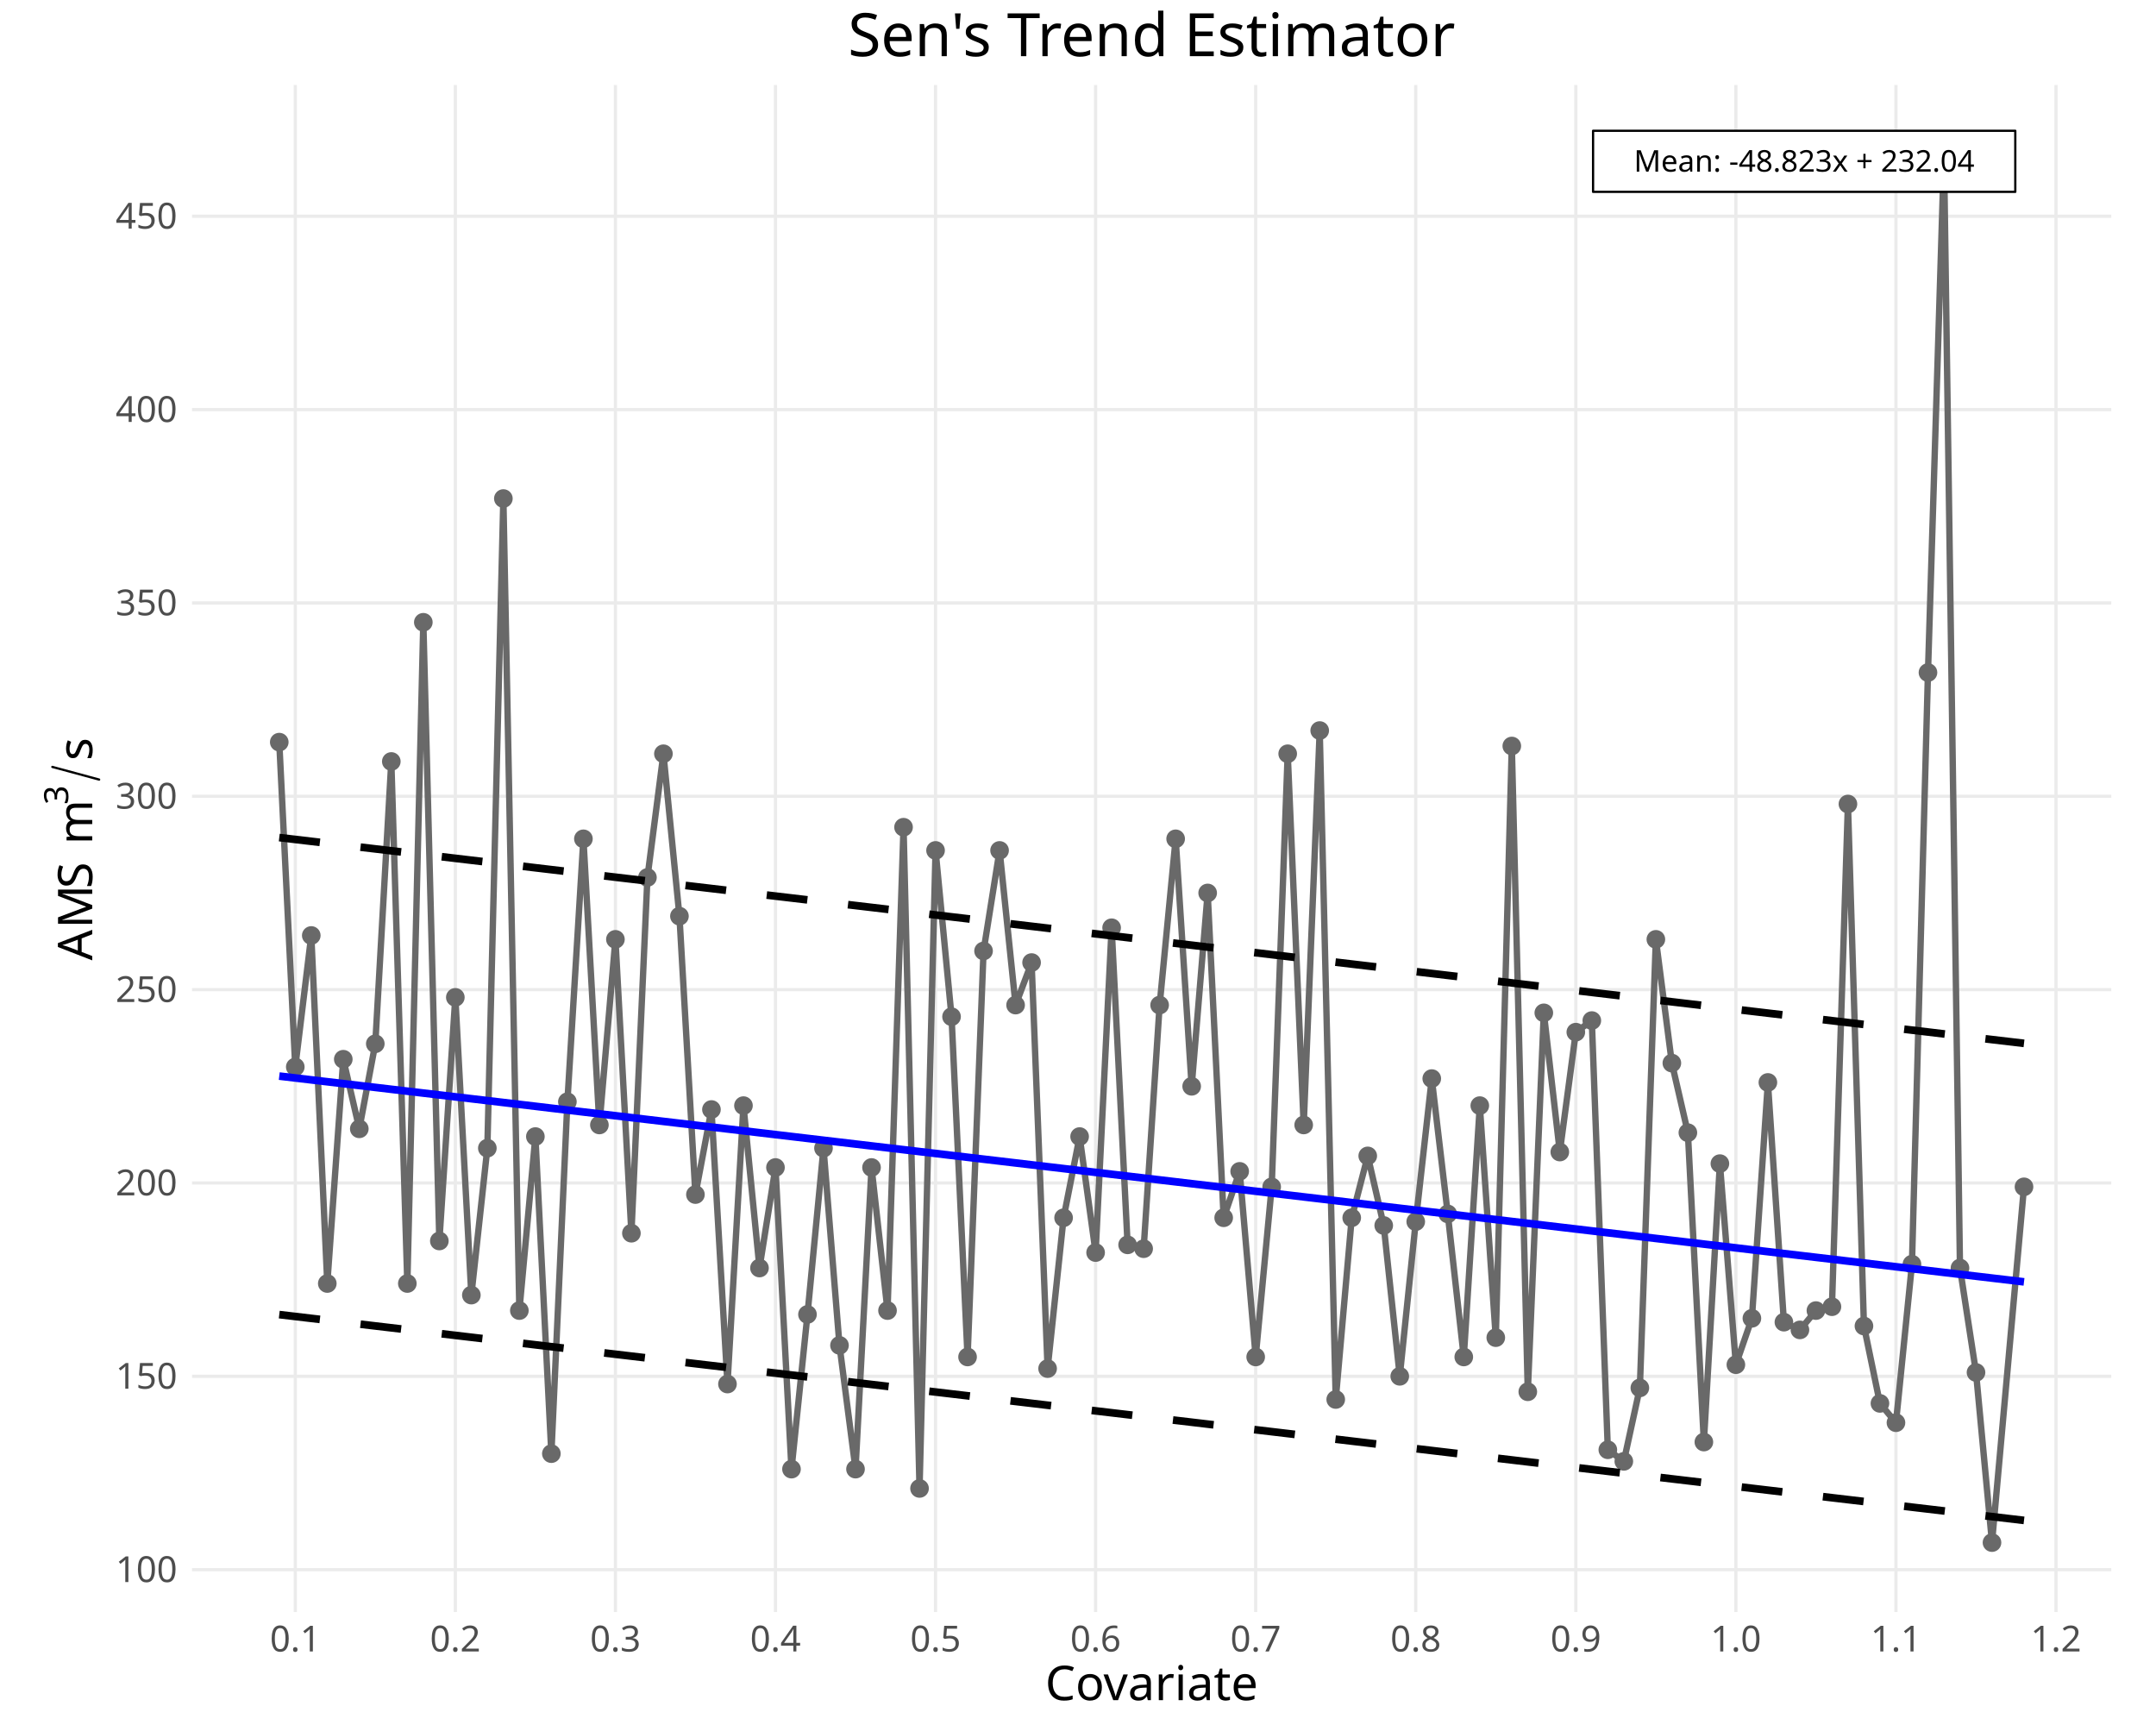
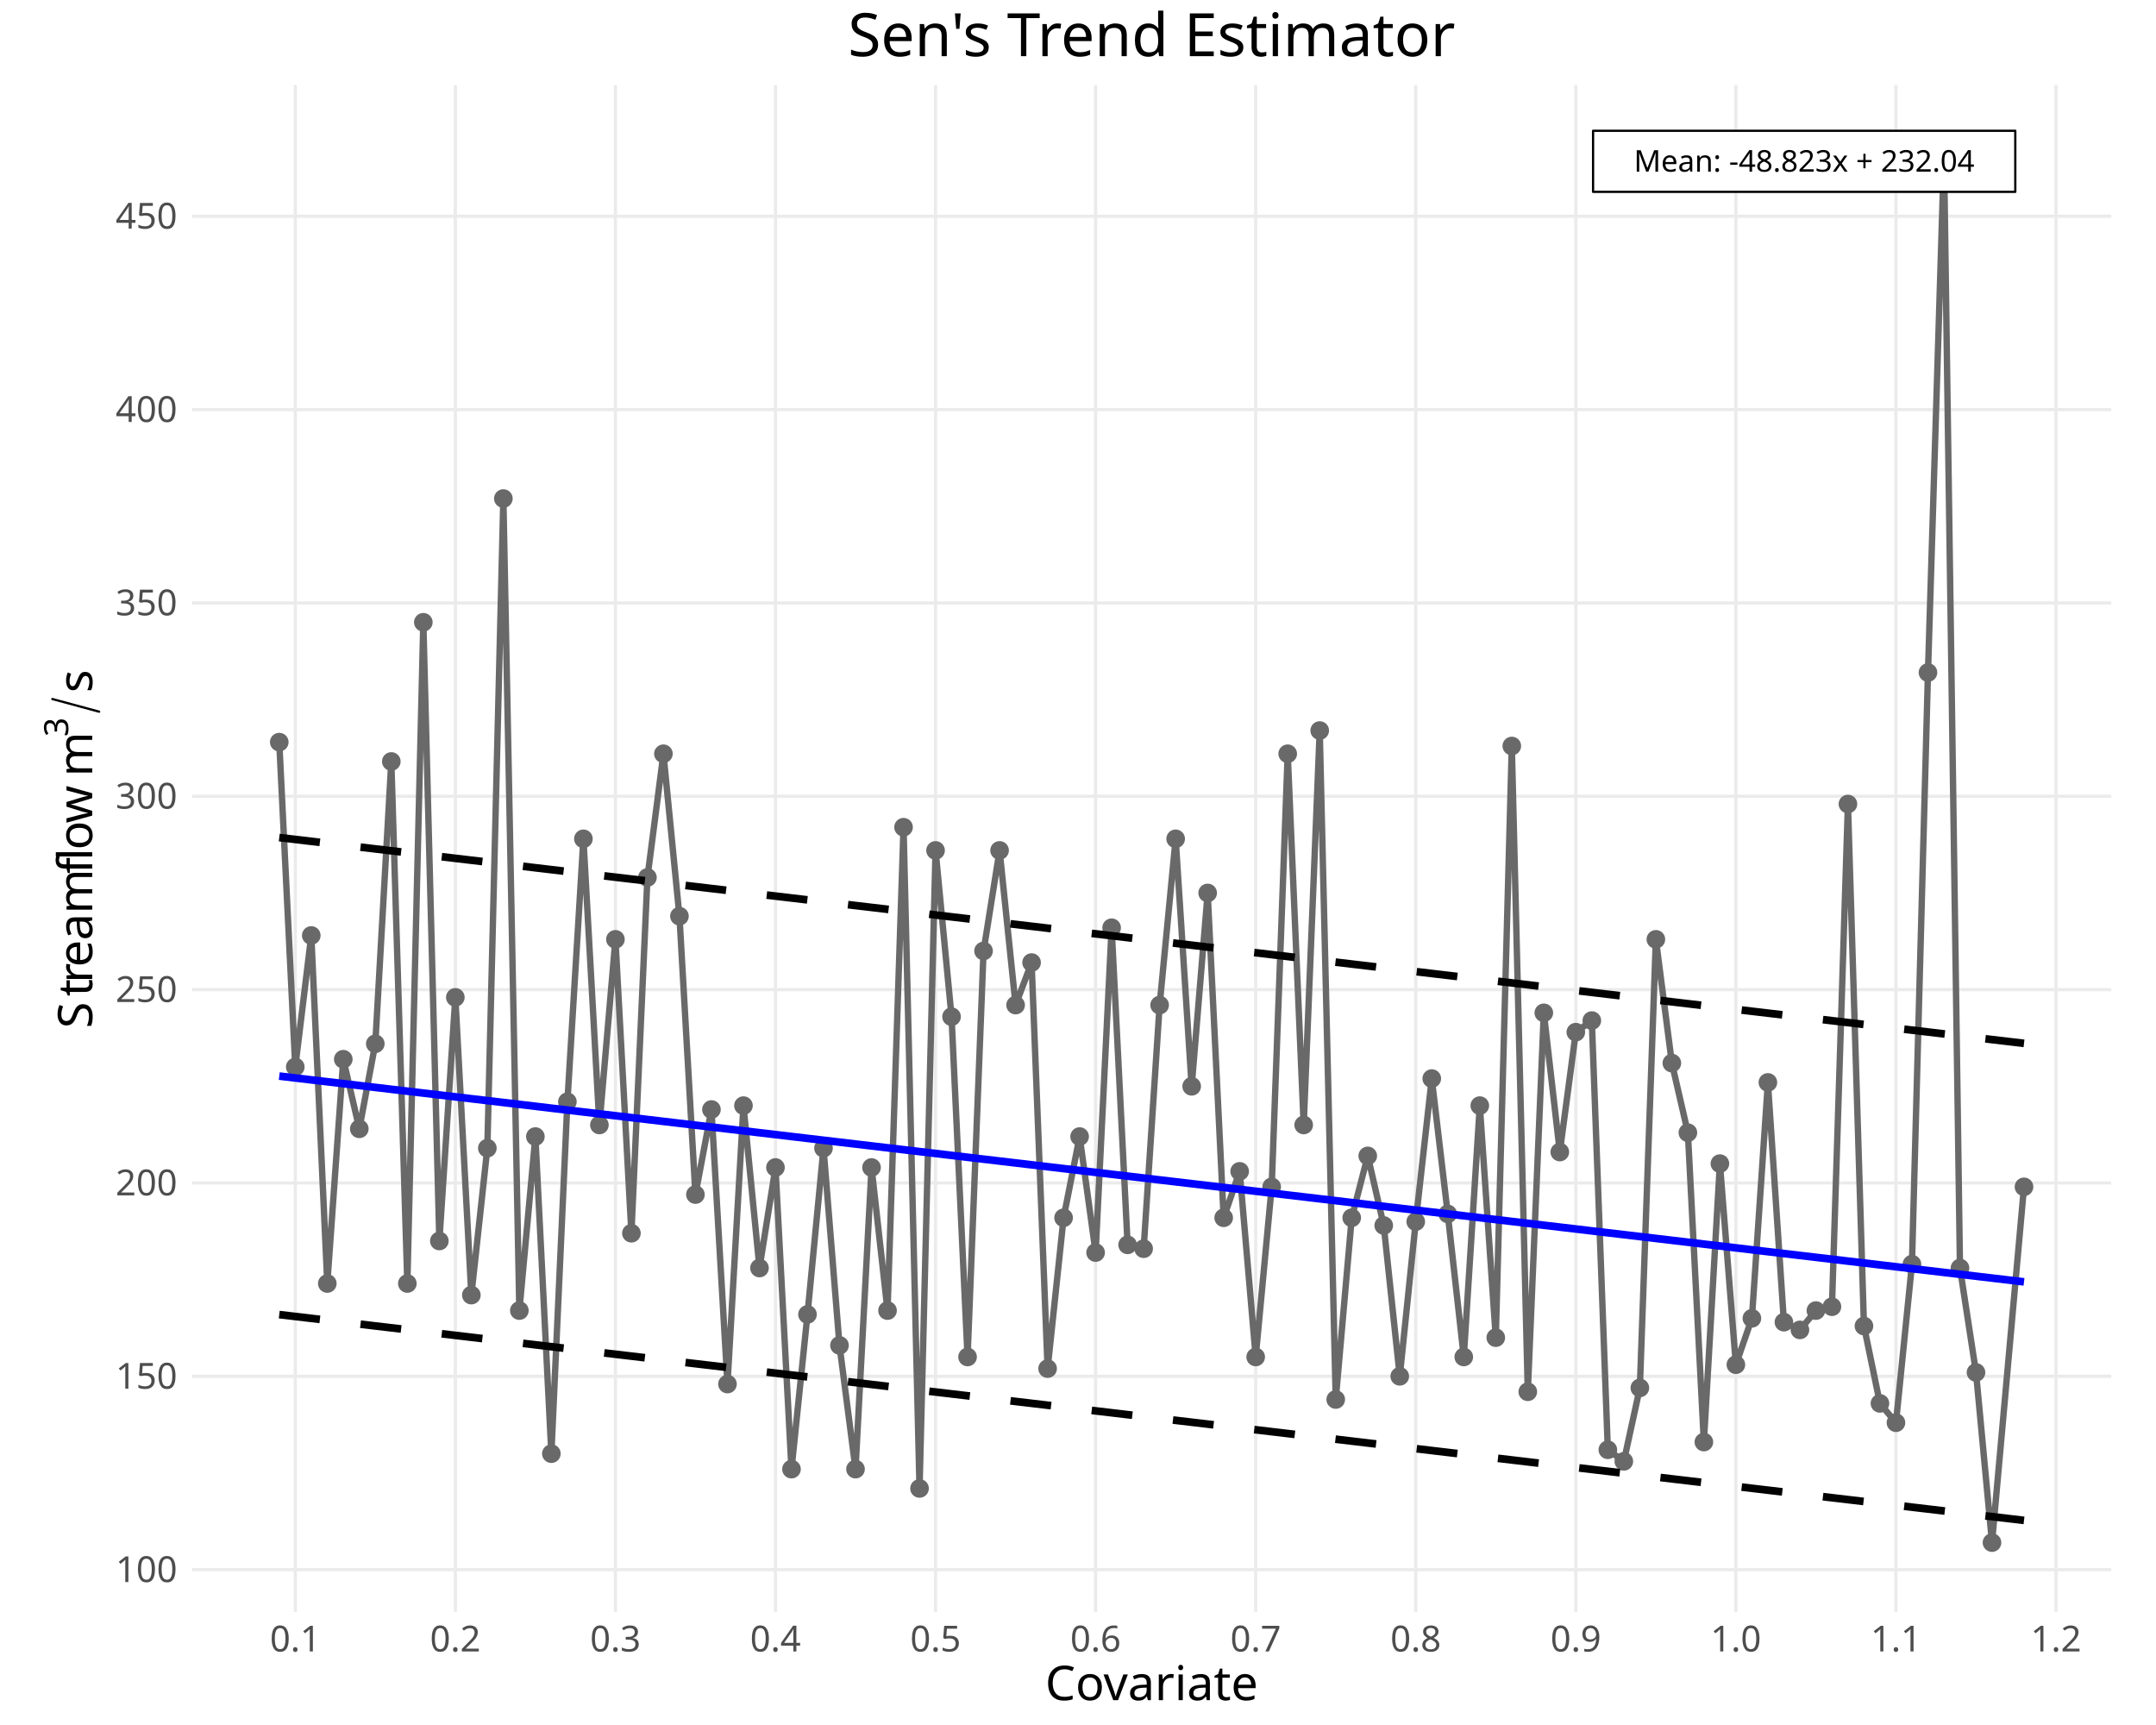
<svg xmlns="http://www.w3.org/2000/svg" class="svglite" data-engine-version="2.0" width="720.00pt" height="576.00pt" viewBox="0 0 720.00 576.00">
  <defs>
    <style type="text/css">
    .svglite line, .svglite polyline, .svglite polygon, .svglite path, .svglite rect, .svglite circle {
      fill: none;
      stroke: #000000;
      stroke-linecap: round;
      stroke-linejoin: round;
      stroke-miterlimit: 10.00;
    }
  </style>
  </defs>
  <rect width="100%" height="100%" style="stroke: none; fill: #FFFFFF;" />
  <defs>
    <clipPath id="cpMC4wMHw3MjAuMDB8MC4wMHw1NzYuMDA=">
      <rect x="0.00" y="0.00" width="720.00" height="576.00" />
    </clipPath>
  </defs>
  <g clip-path="url(#cpMC4wMHw3MjAuMDB8MC4wMHw1NzYuMDA=)">
    <rect x="0" y="0.00" width="720.00" height="576.00" style="stroke-width: 1.07; stroke: none; fill: #FFFFFF;" />
  </g>
  <defs>
    <clipPath id="cpNjQuMTN8NzA1LjA2fDI4LjM4fDUzOC4yNw==">
      <rect x="64.13" y="28.38" width="640.93" height="509.89" />
    </clipPath>
  </defs>
  <g clip-path="url(#cpNjQuMTN8NzA1LjA2fDI4LjM4fDUzOC4yNw==)">
    <polyline points="64.13,524.13 705.06,524.13 " style="stroke-width: 1.07; stroke: #EBEBEB; stroke-linecap: butt;" />
    <polyline points="64.13,459.57 705.06,459.57 " style="stroke-width: 1.07; stroke: #EBEBEB; stroke-linecap: butt;" />
    <polyline points="64.13,395.01 705.06,395.01 " style="stroke-width: 1.07; stroke: #EBEBEB; stroke-linecap: butt;" />
    <polyline points="64.13,330.45 705.06,330.45 " style="stroke-width: 1.07; stroke: #EBEBEB; stroke-linecap: butt;" />
    <polyline points="64.13,265.89 705.06,265.89 " style="stroke-width: 1.07; stroke: #EBEBEB; stroke-linecap: butt;" />
    <polyline points="64.13,201.33 705.06,201.33 " style="stroke-width: 1.07; stroke: #EBEBEB; stroke-linecap: butt;" />
    <polyline points="64.13,136.77 705.06,136.77 " style="stroke-width: 1.07; stroke: #EBEBEB; stroke-linecap: butt;" />
    <polyline points="64.13,72.21 705.06,72.21 " style="stroke-width: 1.07; stroke: #EBEBEB; stroke-linecap: butt;" />
    <polyline points="98.61,538.27 98.61,28.38 " style="stroke-width: 1.07; stroke: #EBEBEB; stroke-linecap: butt;" />
    <polyline points="152.06,538.27 152.06,28.38 " style="stroke-width: 1.07; stroke: #EBEBEB; stroke-linecap: butt;" />
    <polyline points="205.52,538.27 205.52,28.38 " style="stroke-width: 1.07; stroke: #EBEBEB; stroke-linecap: butt;" />
    <polyline points="258.97,538.27 258.97,28.38 " style="stroke-width: 1.07; stroke: #EBEBEB; stroke-linecap: butt;" />
    <polyline points="312.43,538.27 312.43,28.38 " style="stroke-width: 1.07; stroke: #EBEBEB; stroke-linecap: butt;" />
    <polyline points="365.88,538.27 365.88,28.38 " style="stroke-width: 1.07; stroke: #EBEBEB; stroke-linecap: butt;" />
    <polyline points="419.34,538.27 419.34,28.38 " style="stroke-width: 1.07; stroke: #EBEBEB; stroke-linecap: butt;" />
    <polyline points="472.79,538.27 472.79,28.38 " style="stroke-width: 1.07; stroke: #EBEBEB; stroke-linecap: butt;" />
    <polyline points="526.25,538.27 526.25,28.38 " style="stroke-width: 1.07; stroke: #EBEBEB; stroke-linecap: butt;" />
    <polyline points="579.70,538.27 579.70,28.38 " style="stroke-width: 1.07; stroke: #EBEBEB; stroke-linecap: butt;" />
    <polyline points="633.16,538.27 633.16,28.38 " style="stroke-width: 1.07; stroke: #EBEBEB; stroke-linecap: butt;" />
    <polyline points="686.61,538.27 686.61,28.38 " style="stroke-width: 1.07; stroke: #EBEBEB; stroke-linecap: butt;" />
    <circle cx="93.26" cy="247.81" r="2.76" style="stroke-width: 0.71; stroke: #696969; fill: #696969;" />
    <circle cx="98.61" cy="356.27" r="2.76" style="stroke-width: 0.71; stroke: #696969; fill: #696969;" />
    <circle cx="103.95" cy="312.37" r="2.76" style="stroke-width: 0.71; stroke: #696969; fill: #696969;" />
    <circle cx="109.30" cy="428.58" r="2.76" style="stroke-width: 0.71; stroke: #696969; fill: #696969;" />
    <circle cx="114.64" cy="353.69" r="2.76" style="stroke-width: 0.71; stroke: #696969; fill: #696969;" />
    <circle cx="119.99" cy="376.93" r="2.76" style="stroke-width: 0.71; stroke: #696969; fill: #696969;" />
    <circle cx="125.33" cy="348.53" r="2.76" style="stroke-width: 0.71; stroke: #696969; fill: #696969;" />
    <circle cx="130.68" cy="254.27" r="2.76" style="stroke-width: 0.71; stroke: #696969; fill: #696969;" />
    <circle cx="136.03" cy="428.58" r="2.76" style="stroke-width: 0.71; stroke: #696969; fill: #696969;" />
    <circle cx="141.37" cy="207.79" r="2.76" style="stroke-width: 0.71; stroke: #696969; fill: #696969;" />
    <circle cx="146.72" cy="414.38" r="2.76" style="stroke-width: 0.71; stroke: #696969; fill: #696969;" />
    <circle cx="152.06" cy="333.03" r="2.76" style="stroke-width: 0.71; stroke: #696969; fill: #696969;" />
    <circle cx="157.41" cy="432.45" r="2.76" style="stroke-width: 0.71; stroke: #696969; fill: #696969;" />
    <circle cx="162.75" cy="383.39" r="2.76" style="stroke-width: 0.71; stroke: #696969; fill: #696969;" />
    <circle cx="168.10" cy="166.47" r="2.76" style="stroke-width: 0.71; stroke: #696969; fill: #696969;" />
    <circle cx="173.44" cy="437.62" r="2.76" style="stroke-width: 0.71; stroke: #696969; fill: #696969;" />
    <circle cx="178.79" cy="379.51" r="2.76" style="stroke-width: 0.71; stroke: #696969; fill: #696969;" />
    <circle cx="184.13" cy="485.39" r="2.76" style="stroke-width: 0.71; stroke: #696969; fill: #696969;" />
    <circle cx="189.48" cy="367.89" r="2.76" style="stroke-width: 0.71; stroke: #696969; fill: #696969;" />
    <circle cx="194.83" cy="280.09" r="2.76" style="stroke-width: 0.71; stroke: #696969; fill: #696969;" />
    <circle cx="200.17" cy="375.64" r="2.76" style="stroke-width: 0.71; stroke: #696969; fill: #696969;" />
    <circle cx="205.52" cy="313.66" r="2.76" style="stroke-width: 0.71; stroke: #696969; fill: #696969;" />
    <circle cx="210.86" cy="411.79" r="2.76" style="stroke-width: 0.71; stroke: #696969; fill: #696969;" />
    <circle cx="216.21" cy="293.00" r="2.76" style="stroke-width: 0.71; stroke: #696969; fill: #696969;" />
    <circle cx="221.55" cy="251.69" r="2.76" style="stroke-width: 0.71; stroke: #696969; fill: #696969;" />
    <circle cx="226.90" cy="305.92" r="2.76" style="stroke-width: 0.71; stroke: #696969; fill: #696969;" />
    <circle cx="232.24" cy="398.88" r="2.76" style="stroke-width: 0.71; stroke: #696969; fill: #696969;" />
    <circle cx="237.59" cy="370.48" r="2.76" style="stroke-width: 0.71; stroke: #696969; fill: #696969;" />
    <circle cx="242.94" cy="462.15" r="2.76" style="stroke-width: 0.71; stroke: #696969; fill: #696969;" />
    <circle cx="248.28" cy="369.18" r="2.76" style="stroke-width: 0.71; stroke: #696969; fill: #696969;" />
    <circle cx="253.63" cy="423.41" r="2.76" style="stroke-width: 0.71; stroke: #696969; fill: #696969;" />
    <circle cx="258.97" cy="389.84" r="2.76" style="stroke-width: 0.71; stroke: #696969; fill: #696969;" />
    <circle cx="264.32" cy="490.56" r="2.76" style="stroke-width: 0.71; stroke: #696969; fill: #696969;" />
    <circle cx="269.66" cy="438.91" r="2.76" style="stroke-width: 0.71; stroke: #696969; fill: #696969;" />
    <circle cx="275.01" cy="383.39" r="2.76" style="stroke-width: 0.71; stroke: #696969; fill: #696969;" />
    <circle cx="280.35" cy="449.24" r="2.76" style="stroke-width: 0.71; stroke: #696969; fill: #696969;" />
    <circle cx="285.70" cy="490.56" r="2.76" style="stroke-width: 0.71; stroke: #696969; fill: #696969;" />
    <circle cx="291.05" cy="389.84" r="2.76" style="stroke-width: 0.71; stroke: #696969; fill: #696969;" />
    <circle cx="296.39" cy="437.62" r="2.76" style="stroke-width: 0.71; stroke: #696969; fill: #696969;" />
    <circle cx="301.74" cy="276.22" r="2.76" style="stroke-width: 0.71; stroke: #696969; fill: #696969;" />
    <circle cx="307.08" cy="497.01" r="2.76" style="stroke-width: 0.71; stroke: #696969; fill: #696969;" />
    <circle cx="312.43" cy="283.97" r="2.76" style="stroke-width: 0.71; stroke: #696969; fill: #696969;" />
    <circle cx="317.77" cy="339.49" r="2.76" style="stroke-width: 0.71; stroke: #696969; fill: #696969;" />
    <circle cx="323.12" cy="453.11" r="2.76" style="stroke-width: 0.71; stroke: #696969; fill: #696969;" />
    <circle cx="328.46" cy="317.54" r="2.76" style="stroke-width: 0.71; stroke: #696969; fill: #696969;" />
    <circle cx="333.81" cy="283.97" r="2.76" style="stroke-width: 0.71; stroke: #696969; fill: #696969;" />
    <circle cx="339.16" cy="335.61" r="2.76" style="stroke-width: 0.71; stroke: #696969; fill: #696969;" />
    <circle cx="344.50" cy="321.41" r="2.76" style="stroke-width: 0.71; stroke: #696969; fill: #696969;" />
    <circle cx="349.85" cy="456.99" r="2.76" style="stroke-width: 0.71; stroke: #696969; fill: #696969;" />
    <circle cx="355.19" cy="406.63" r="2.76" style="stroke-width: 0.71; stroke: #696969; fill: #696969;" />
    <circle cx="360.54" cy="379.51" r="2.76" style="stroke-width: 0.71; stroke: #696969; fill: #696969;" />
    <circle cx="365.88" cy="418.25" r="2.76" style="stroke-width: 0.71; stroke: #696969; fill: #696969;" />
    <circle cx="371.23" cy="309.79" r="2.76" style="stroke-width: 0.71; stroke: #696969; fill: #696969;" />
    <circle cx="376.57" cy="415.67" r="2.76" style="stroke-width: 0.71; stroke: #696969; fill: #696969;" />
    <circle cx="381.92" cy="416.96" r="2.76" style="stroke-width: 0.71; stroke: #696969; fill: #696969;" />
    <circle cx="387.26" cy="335.61" r="2.76" style="stroke-width: 0.71; stroke: #696969; fill: #696969;" />
    <circle cx="392.61" cy="280.09" r="2.76" style="stroke-width: 0.71; stroke: #696969; fill: #696969;" />
    <circle cx="397.96" cy="362.73" r="2.76" style="stroke-width: 0.71; stroke: #696969; fill: #696969;" />
    <circle cx="403.30" cy="298.17" r="2.76" style="stroke-width: 0.71; stroke: #696969; fill: #696969;" />
    <circle cx="408.65" cy="406.63" r="2.76" style="stroke-width: 0.71; stroke: #696969; fill: #696969;" />
    <circle cx="413.99" cy="391.13" r="2.76" style="stroke-width: 0.71; stroke: #696969; fill: #696969;" />
    <circle cx="419.34" cy="453.11" r="2.76" style="stroke-width: 0.71; stroke: #696969; fill: #696969;" />
    <circle cx="424.68" cy="396.30" r="2.76" style="stroke-width: 0.71; stroke: #696969; fill: #696969;" />
    <circle cx="430.03" cy="251.69" r="2.76" style="stroke-width: 0.71; stroke: #696969; fill: #696969;" />
    <circle cx="435.37" cy="375.64" r="2.76" style="stroke-width: 0.71; stroke: #696969; fill: #696969;" />
    <circle cx="440.72" cy="243.94" r="2.76" style="stroke-width: 0.71; stroke: #696969; fill: #696969;" />
    <circle cx="446.07" cy="467.31" r="2.76" style="stroke-width: 0.71; stroke: #696969; fill: #696969;" />
    <circle cx="451.41" cy="406.63" r="2.76" style="stroke-width: 0.71; stroke: #696969; fill: #696969;" />
    <circle cx="456.76" cy="385.97" r="2.76" style="stroke-width: 0.71; stroke: #696969; fill: #696969;" />
    <circle cx="462.10" cy="409.21" r="2.76" style="stroke-width: 0.71; stroke: #696969; fill: #696969;" />
    <circle cx="467.45" cy="459.57" r="2.76" style="stroke-width: 0.71; stroke: #696969; fill: #696969;" />
    <circle cx="472.79" cy="407.92" r="2.76" style="stroke-width: 0.71; stroke: #696969; fill: #696969;" />
    <circle cx="478.14" cy="360.15" r="2.76" style="stroke-width: 0.71; stroke: #696969; fill: #696969;" />
    <circle cx="483.48" cy="405.34" r="2.76" style="stroke-width: 0.71; stroke: #696969; fill: #696969;" />
    <circle cx="488.83" cy="453.11" r="2.76" style="stroke-width: 0.71; stroke: #696969; fill: #696969;" />
    <circle cx="494.18" cy="369.18" r="2.76" style="stroke-width: 0.71; stroke: #696969; fill: #696969;" />
    <circle cx="499.52" cy="446.66" r="2.76" style="stroke-width: 0.71; stroke: #696969; fill: #696969;" />
    <circle cx="504.87" cy="249.10" r="2.76" style="stroke-width: 0.71; stroke: #696969; fill: #696969;" />
    <circle cx="510.21" cy="464.73" r="2.76" style="stroke-width: 0.71; stroke: #696969; fill: #696969;" />
    <circle cx="515.56" cy="338.20" r="2.76" style="stroke-width: 0.71; stroke: #696969; fill: #696969;" />
    <circle cx="520.90" cy="384.68" r="2.76" style="stroke-width: 0.71; stroke: #696969; fill: #696969;" />
    <circle cx="526.25" cy="344.65" r="2.76" style="stroke-width: 0.71; stroke: #696969; fill: #696969;" />
    <circle cx="531.59" cy="340.78" r="2.76" style="stroke-width: 0.71; stroke: #696969; fill: #696969;" />
    <circle cx="536.94" cy="484.10" r="2.76" style="stroke-width: 0.71; stroke: #696969; fill: #696969;" />
    <circle cx="542.28" cy="487.97" r="2.76" style="stroke-width: 0.71; stroke: #696969; fill: #696969;" />
    <circle cx="547.63" cy="463.44" r="2.76" style="stroke-width: 0.71; stroke: #696969; fill: #696969;" />
    <circle cx="552.98" cy="313.66" r="2.76" style="stroke-width: 0.71; stroke: #696969; fill: #696969;" />
    <circle cx="558.32" cy="354.98" r="2.76" style="stroke-width: 0.71; stroke: #696969; fill: #696969;" />
    <circle cx="563.67" cy="378.22" r="2.76" style="stroke-width: 0.71; stroke: #696969; fill: #696969;" />
    <circle cx="569.01" cy="481.52" r="2.76" style="stroke-width: 0.71; stroke: #696969; fill: #696969;" />
    <circle cx="574.36" cy="388.55" r="2.76" style="stroke-width: 0.71; stroke: #696969; fill: #696969;" />
    <circle cx="579.70" cy="455.69" r="2.76" style="stroke-width: 0.71; stroke: #696969; fill: #696969;" />
    <circle cx="585.05" cy="440.20" r="2.76" style="stroke-width: 0.71; stroke: #696969; fill: #696969;" />
    <circle cx="590.39" cy="361.44" r="2.76" style="stroke-width: 0.71; stroke: #696969; fill: #696969;" />
    <circle cx="595.74" cy="441.49" r="2.76" style="stroke-width: 0.71; stroke: #696969; fill: #696969;" />
    <circle cx="601.09" cy="444.07" r="2.76" style="stroke-width: 0.71; stroke: #696969; fill: #696969;" />
    <circle cx="606.43" cy="437.62" r="2.76" style="stroke-width: 0.71; stroke: #696969; fill: #696969;" />
    <circle cx="611.78" cy="436.33" r="2.76" style="stroke-width: 0.71; stroke: #696969; fill: #696969;" />
    <circle cx="617.12" cy="268.47" r="2.76" style="stroke-width: 0.71; stroke: #696969; fill: #696969;" />
    <circle cx="622.47" cy="442.78" r="2.76" style="stroke-width: 0.71; stroke: #696969; fill: #696969;" />
    <circle cx="627.81" cy="468.61" r="2.76" style="stroke-width: 0.71; stroke: #696969; fill: #696969;" />
    <circle cx="633.16" cy="475.06" r="2.76" style="stroke-width: 0.71; stroke: #696969; fill: #696969;" />
    <circle cx="638.50" cy="422.12" r="2.76" style="stroke-width: 0.71; stroke: #696969; fill: #696969;" />
    <circle cx="643.85" cy="224.57" r="2.76" style="stroke-width: 0.71; stroke: #696969; fill: #696969;" />
    <circle cx="649.20" cy="51.55" r="2.76" style="stroke-width: 0.71; stroke: #696969; fill: #696969;" />
    <circle cx="654.54" cy="423.41" r="2.76" style="stroke-width: 0.71; stroke: #696969; fill: #696969;" />
    <circle cx="659.89" cy="458.28" r="2.76" style="stroke-width: 0.71; stroke: #696969; fill: #696969;" />
    <circle cx="665.23" cy="515.09" r="2.76" style="stroke-width: 0.71; stroke: #696969; fill: #696969;" />
    <circle cx="675.92" cy="396.30" r="2.76" style="stroke-width: 0.71; stroke: #696969; fill: #696969;" />
    <polyline points="93.26,247.81 98.61,356.27 103.95,312.37 109.30,428.58 114.64,353.69 119.99,376.93 125.33,348.53 130.68,254.27 136.03,428.58 141.37,207.79 146.72,414.38 152.06,333.03 157.41,432.45 162.75,383.39 168.10,166.47 173.44,437.62 178.79,379.51 184.13,485.39 189.48,367.89 194.83,280.09 200.17,375.64 205.52,313.66 210.86,411.79 216.21,293.00 221.55,251.69 226.90,305.92 232.24,398.88 237.59,370.48 242.94,462.15 248.28,369.18 253.63,423.41 258.97,389.84 264.32,490.56 269.66,438.91 275.01,383.39 280.35,449.24 285.70,490.56 291.05,389.84 296.39,437.62 301.74,276.22 307.08,497.01 312.43,283.97 317.77,339.49 323.12,453.11 328.46,317.54 333.81,283.97 339.16,335.61 344.50,321.41 349.85,456.99 355.19,406.63 360.54,379.51 365.88,418.25 371.23,309.79 376.57,415.67 381.92,416.96 387.26,335.61 392.61,280.09 397.96,362.73 403.30,298.17 408.65,406.63 413.99,391.13 419.34,453.11 424.68,396.30 430.03,251.69 435.37,375.64 440.72,243.94 446.07,467.31 451.41,406.63 456.76,385.97 462.10,409.21 467.45,459.57 472.79,407.92 478.14,360.15 483.48,405.34 488.83,453.11 494.18,369.18 499.52,446.66 504.87,249.10 510.21,464.73 515.56,338.20 520.90,384.68 526.25,344.65 531.59,340.78 536.94,484.10 542.28,487.97 547.63,463.44 552.98,313.66 558.32,354.98 563.67,378.22 569.01,481.52 574.36,388.55 579.70,455.69 585.05,440.20 590.39,361.44 595.74,441.49 601.09,444.07 606.43,437.62 611.78,436.33 617.12,268.47 622.47,442.78 627.81,468.61 633.16,475.06 638.50,422.12 643.85,224.57 649.20,51.55 654.54,423.41 659.89,458.28 665.23,515.09 675.92,396.30 " style="stroke-width: 2.13; stroke: #696969; stroke-linecap: butt;" />
    <polyline points="93.26,359.32 98.61,359.95 103.95,360.58 109.30,361.21 114.64,361.84 119.99,362.47 125.33,363.10 130.68,363.73 136.03,364.36 141.37,364.99 146.72,365.62 152.06,366.25 157.41,366.88 162.75,367.51 168.10,368.14 173.44,368.77 178.79,369.40 184.13,370.04 189.48,370.67 194.83,371.30 200.17,371.93 205.52,372.56 210.86,373.19 216.21,373.82 221.55,374.45 226.90,375.08 232.24,375.71 237.59,376.34 242.94,376.97 248.28,377.60 253.63,378.23 258.97,378.86 264.32,379.49 269.66,380.12 275.01,380.75 280.35,381.38 285.70,382.01 291.05,382.64 296.39,383.27 301.74,383.90 307.08,384.53 312.43,385.16 317.77,385.80 323.12,386.43 328.46,387.06 333.81,387.69 339.16,388.32 344.50,388.95 349.85,389.58 355.19,390.21 360.54,390.84 365.88,391.47 371.23,392.10 376.57,392.73 381.92,393.36 387.26,393.99 392.61,394.62 397.96,395.25 403.30,395.88 408.65,396.51 413.99,397.14 419.34,397.77 424.68,398.40 430.03,399.03 435.37,399.66 440.72,400.29 446.07,400.92 451.41,401.56 456.76,402.19 462.10,402.82 467.45,403.45 472.79,404.08 478.14,404.71 483.48,405.34 488.83,405.97 494.18,406.60 499.52,407.23 504.87,407.86 510.21,408.49 515.56,409.12 520.90,409.75 526.25,410.38 531.59,411.01 536.94,411.64 542.28,412.27 547.63,412.90 552.98,413.53 558.32,414.16 563.67,414.79 569.01,415.42 574.36,416.05 579.70,416.68 585.05,417.32 590.39,417.95 595.74,418.58 601.09,419.21 606.43,419.84 611.78,420.47 617.12,421.10 622.47,421.73 627.81,422.36 633.16,422.99 638.50,423.62 643.85,424.25 649.20,424.88 654.54,425.51 659.89,426.14 665.23,426.77 675.92,428.03 " style="stroke-width: 2.56; stroke: #0000FF; stroke-linecap: butt;" />
    <polyline points="93.26,279.67 98.61,280.30 103.95,280.93 109.30,281.56 114.64,282.20 119.99,282.83 125.33,283.46 130.68,284.09 136.03,284.72 141.37,285.35 146.72,285.98 152.06,286.61 157.41,287.24 162.75,287.87 168.10,288.50 173.44,289.13 178.79,289.76 184.13,290.39 189.48,291.02 194.83,291.65 200.17,292.28 205.52,292.91 210.86,293.54 216.21,294.17 221.55,294.80 226.90,295.43 232.24,296.06 237.59,296.69 242.94,297.32 248.28,297.96 253.63,298.59 258.97,299.22 264.32,299.85 269.66,300.48 275.01,301.11 280.35,301.74 285.70,302.37 291.05,303.00 296.39,303.63 301.74,304.26 307.08,304.89 312.43,305.52 317.77,306.15 323.12,306.78 328.46,307.41 333.81,308.04 339.16,308.67 344.50,309.30 349.85,309.93 355.19,310.56 360.54,311.19 365.88,311.82 371.23,312.45 376.57,313.08 381.92,313.72 387.26,314.35 392.61,314.98 397.96,315.61 403.30,316.24 408.65,316.87 413.99,317.50 419.34,318.13 424.68,318.76 430.03,319.39 435.37,320.02 440.72,320.65 446.07,321.28 451.41,321.91 456.76,322.54 462.10,323.17 467.45,323.80 472.79,324.43 478.14,325.06 483.48,325.69 488.83,326.32 494.18,326.95 499.52,327.58 504.87,328.21 510.21,328.84 515.56,329.48 520.90,330.11 526.25,330.74 531.59,331.37 536.94,332.00 542.28,332.63 547.63,333.26 552.98,333.89 558.32,334.52 563.67,335.15 569.01,335.78 574.36,336.41 579.70,337.04 585.05,337.67 590.39,338.30 595.74,338.93 601.09,339.56 606.43,340.19 611.78,340.82 617.12,341.45 622.47,342.08 627.81,342.71 633.16,343.34 638.50,343.97 643.85,344.60 649.20,345.24 654.54,345.87 659.89,346.50 665.23,347.13 675.92,348.39 " style="stroke-width: 2.56; stroke-dasharray: 13.66,13.66; stroke-linecap: butt;" />
    <polyline points="93.26,438.96 98.61,439.59 103.95,440.22 109.30,440.85 114.64,441.49 119.99,442.12 125.33,442.75 130.68,443.38 136.03,444.01 141.37,444.64 146.72,445.27 152.06,445.90 157.41,446.53 162.75,447.16 168.10,447.79 173.44,448.42 178.79,449.05 184.13,449.68 189.48,450.31 194.83,450.94 200.17,451.57 205.52,452.20 210.86,452.83 216.21,453.46 221.55,454.09 226.90,454.72 232.24,455.35 237.59,455.98 242.94,456.61 248.28,457.24 253.63,457.88 258.97,458.51 264.32,459.14 269.66,459.77 275.01,460.40 280.35,461.03 285.70,461.66 291.05,462.29 296.39,462.92 301.74,463.55 307.08,464.18 312.43,464.81 317.77,465.44 323.12,466.07 328.46,466.70 333.81,467.33 339.16,467.96 344.50,468.59 349.85,469.22 355.19,469.85 360.54,470.48 365.88,471.11 371.23,471.74 376.57,472.37 381.92,473.00 387.26,473.64 392.61,474.27 397.96,474.90 403.30,475.53 408.65,476.16 413.99,476.79 419.34,477.42 424.68,478.05 430.03,478.68 435.37,479.31 440.72,479.94 446.07,480.57 451.41,481.20 456.76,481.83 462.10,482.46 467.45,483.09 472.79,483.72 478.14,484.35 483.48,484.98 488.83,485.61 494.18,486.24 499.52,486.87 504.87,487.50 510.21,488.13 515.56,488.76 520.90,489.40 526.25,490.03 531.59,490.66 536.94,491.29 542.28,491.92 547.63,492.55 552.98,493.18 558.32,493.81 563.67,494.44 569.01,495.07 574.36,495.70 579.70,496.33 585.05,496.96 590.39,497.59 595.74,498.22 601.09,498.85 606.43,499.48 611.78,500.11 617.12,500.74 622.47,501.37 627.81,502.00 633.16,502.63 638.50,503.26 643.85,503.89 649.20,504.52 654.54,505.16 659.89,505.79 665.23,506.42 675.92,507.68 " style="stroke-width: 2.56; stroke-dasharray: 13.66,13.66; stroke-linecap: butt;" />
    <rect x="532.01" y="43.67" width="141.00" height="20.40" style="stroke-width: 0.75; fill: #FFFFFF;" />
    <text x="602.51" y="57.31" text-anchor="middle" style="font-size: 10.00px; font-family: sans;" textLength="111.49px" lengthAdjust="spacingAndGlyphs">Mean: -48.823x + 232.04</text>
  </g>
  <g clip-path="url(#cpMC4wMHw3MjAuMDB8MC4wMHw1NzYuMDA=)">
    <text x="59.20" y="528.26" text-anchor="end" style="font-size: 12.00px; fill: #4D4D4D; font-family: sans;" textLength="20.02px" lengthAdjust="spacingAndGlyphs">100</text>
    <text x="59.20" y="463.70" text-anchor="end" style="font-size: 12.00px; fill: #4D4D4D; font-family: sans;" textLength="20.02px" lengthAdjust="spacingAndGlyphs">150</text>
    <text x="59.20" y="399.14" text-anchor="end" style="font-size: 12.00px; fill: #4D4D4D; font-family: sans;" textLength="20.02px" lengthAdjust="spacingAndGlyphs">200</text>
    <text x="59.20" y="334.58" text-anchor="end" style="font-size: 12.00px; fill: #4D4D4D; font-family: sans;" textLength="20.02px" lengthAdjust="spacingAndGlyphs">250</text>
    <text x="59.20" y="270.02" text-anchor="end" style="font-size: 12.00px; fill: #4D4D4D; font-family: sans;" textLength="20.02px" lengthAdjust="spacingAndGlyphs">300</text>
    <text x="59.20" y="205.46" text-anchor="end" style="font-size: 12.00px; fill: #4D4D4D; font-family: sans;" textLength="20.02px" lengthAdjust="spacingAndGlyphs">350</text>
    <text x="59.20" y="140.90" text-anchor="end" style="font-size: 12.00px; fill: #4D4D4D; font-family: sans;" textLength="20.02px" lengthAdjust="spacingAndGlyphs">400</text>
    <text x="59.20" y="76.34" text-anchor="end" style="font-size: 12.00px; fill: #4D4D4D; font-family: sans;" textLength="20.02px" lengthAdjust="spacingAndGlyphs">450</text>
    <text x="98.61" y="551.45" text-anchor="middle" style="font-size: 12.00px; fill: #4D4D4D; font-family: sans;" textLength="16.68px" lengthAdjust="spacingAndGlyphs">0.1</text>
    <text x="152.06" y="551.45" text-anchor="middle" style="font-size: 12.00px; fill: #4D4D4D; font-family: sans;" textLength="16.68px" lengthAdjust="spacingAndGlyphs">0.2</text>
    <text x="205.52" y="551.45" text-anchor="middle" style="font-size: 12.00px; fill: #4D4D4D; font-family: sans;" textLength="16.68px" lengthAdjust="spacingAndGlyphs">0.3</text>
    <text x="258.97" y="551.45" text-anchor="middle" style="font-size: 12.00px; fill: #4D4D4D; font-family: sans;" textLength="16.68px" lengthAdjust="spacingAndGlyphs">0.4</text>
    <text x="312.43" y="551.45" text-anchor="middle" style="font-size: 12.00px; fill: #4D4D4D; font-family: sans;" textLength="16.68px" lengthAdjust="spacingAndGlyphs">0.5</text>
    <text x="365.88" y="551.45" text-anchor="middle" style="font-size: 12.00px; fill: #4D4D4D; font-family: sans;" textLength="16.68px" lengthAdjust="spacingAndGlyphs">0.6</text>
    <text x="419.34" y="551.45" text-anchor="middle" style="font-size: 12.00px; fill: #4D4D4D; font-family: sans;" textLength="16.68px" lengthAdjust="spacingAndGlyphs">0.7</text>
    <text x="472.79" y="551.45" text-anchor="middle" style="font-size: 12.00px; fill: #4D4D4D; font-family: sans;" textLength="16.68px" lengthAdjust="spacingAndGlyphs">0.8</text>
    <text x="526.25" y="551.45" text-anchor="middle" style="font-size: 12.00px; fill: #4D4D4D; font-family: sans;" textLength="16.68px" lengthAdjust="spacingAndGlyphs">0.9</text>
    <text x="579.70" y="551.45" text-anchor="middle" style="font-size: 12.00px; fill: #4D4D4D; font-family: sans;" textLength="16.68px" lengthAdjust="spacingAndGlyphs">1.0</text>
    <text x="633.16" y="551.45" text-anchor="middle" style="font-size: 12.00px; fill: #4D4D4D; font-family: sans;" textLength="16.68px" lengthAdjust="spacingAndGlyphs">1.1</text>
    <text x="686.61" y="551.45" text-anchor="middle" style="font-size: 12.00px; fill: #4D4D4D; font-family: sans;" textLength="16.68px" lengthAdjust="spacingAndGlyphs">1.2</text>
    <text x="384.59" y="567.70" text-anchor="middle" style="font-size: 16.00px; font-family: sans;" textLength="68.49px" lengthAdjust="spacingAndGlyphs">Covariate</text>
-     <text transform="translate(30.80,320.68) rotate(-90)" style="font-size: 16.00px; font-family: sans;" textLength="10.68px" lengthAdjust="spacingAndGlyphs">A</text>
-     <text transform="translate(30.80,310.00) rotate(-90)" style="font-size: 16.00px; font-family: sans;" textLength="13.33px" lengthAdjust="spacingAndGlyphs">M</text>
-     <text transform="translate(30.80,296.67) rotate(-90)" style="font-size: 16.00px; font-family: sans;" textLength="10.68px" lengthAdjust="spacingAndGlyphs">S</text>
-     <text transform="translate(30.80,285.99) rotate(-90)" style="font-size: 16.00px; font-family: sans;" textLength="4.00px" lengthAdjust="spacingAndGlyphs"> </text>
-     <text transform="translate(30.80,281.99) rotate(-90)" style="font-size: 16.00px; font-family: sans;" textLength="13.33px" lengthAdjust="spacingAndGlyphs">m</text>
-     <text transform="translate(22.77,268.66) rotate(-90)" style="font-size: 11.20px; font-family: sans;" textLength="6.23px" lengthAdjust="spacingAndGlyphs">3</text>
-     <polyline points="33.11,260.31 17.48,256.08 " style="stroke-width: 0.75;" />
-     <text transform="translate(30.80,253.97) rotate(-90)" style="font-size: 16.00px; font-family: sans;" textLength="8.01px" lengthAdjust="spacingAndGlyphs">s</text>
+     <text transform="translate(30.80,343.35) rotate(-90)" style="font-size: 16.00px; font-family: sans;" textLength="10.68px" lengthAdjust="spacingAndGlyphs">S</text>
+     <text transform="translate(30.80,332.68) rotate(-90)" style="font-size: 16.00px; font-family: sans;" textLength="4.44px" lengthAdjust="spacingAndGlyphs">t</text>
+     <text transform="translate(30.80,328.23) rotate(-90)" style="font-size: 16.00px; font-family: sans;" textLength="5.33px" lengthAdjust="spacingAndGlyphs">r</text>
+     <text transform="translate(30.80,322.91) rotate(-90)" style="font-size: 16.00px; font-family: sans;" textLength="8.90px" lengthAdjust="spacingAndGlyphs">e</text>
+     <text transform="translate(30.80,314.01) rotate(-90)" style="font-size: 16.00px; font-family: sans;" textLength="8.90px" lengthAdjust="spacingAndGlyphs">a</text>
+     <text transform="translate(30.80,305.11) rotate(-90)" style="font-size: 16.00px; font-family: sans;" textLength="13.33px" lengthAdjust="spacingAndGlyphs">m</text>
+     <text transform="translate(30.80,291.77) rotate(-90)" style="font-size: 16.00px; font-family: sans;" textLength="4.44px" lengthAdjust="spacingAndGlyphs">f</text>
+     <text transform="translate(30.80,287.33) rotate(-90)" style="font-size: 16.00px; font-family: sans;" textLength="3.55px" lengthAdjust="spacingAndGlyphs">l</text>
+     <text transform="translate(30.80,283.78) rotate(-90)" style="font-size: 16.00px; font-family: sans;" textLength="8.90px" lengthAdjust="spacingAndGlyphs">o</text>
+     <text transform="translate(30.80,274.88) rotate(-90)" style="font-size: 16.00px; font-family: sans;" textLength="11.56px" lengthAdjust="spacingAndGlyphs">w</text>
+     <text transform="translate(30.80,263.32) rotate(-90)" style="font-size: 16.00px; font-family: sans;" textLength="4.00px" lengthAdjust="spacingAndGlyphs"> </text>
+     <text transform="translate(30.80,259.32) rotate(-90)" style="font-size: 16.00px; font-family: sans;" textLength="13.33px" lengthAdjust="spacingAndGlyphs">m</text>
+     <text transform="translate(22.77,245.98) rotate(-90)" style="font-size: 11.20px; font-family: sans;" textLength="6.23px" lengthAdjust="spacingAndGlyphs">3</text>
+     <polyline points="33.11,237.64 17.48,233.41 " style="stroke-width: 0.75;" />
+     <text transform="translate(30.80,231.29) rotate(-90)" style="font-size: 16.00px; font-family: sans;" textLength="8.01px" lengthAdjust="spacingAndGlyphs">s</text>
    <text x="384.59" y="18.75" text-anchor="middle" style="font-size: 20.00px; font-family: sans;" textLength="197.26px" lengthAdjust="spacingAndGlyphs">Sen's Trend Estimator</text>
  </g>
</svg>
